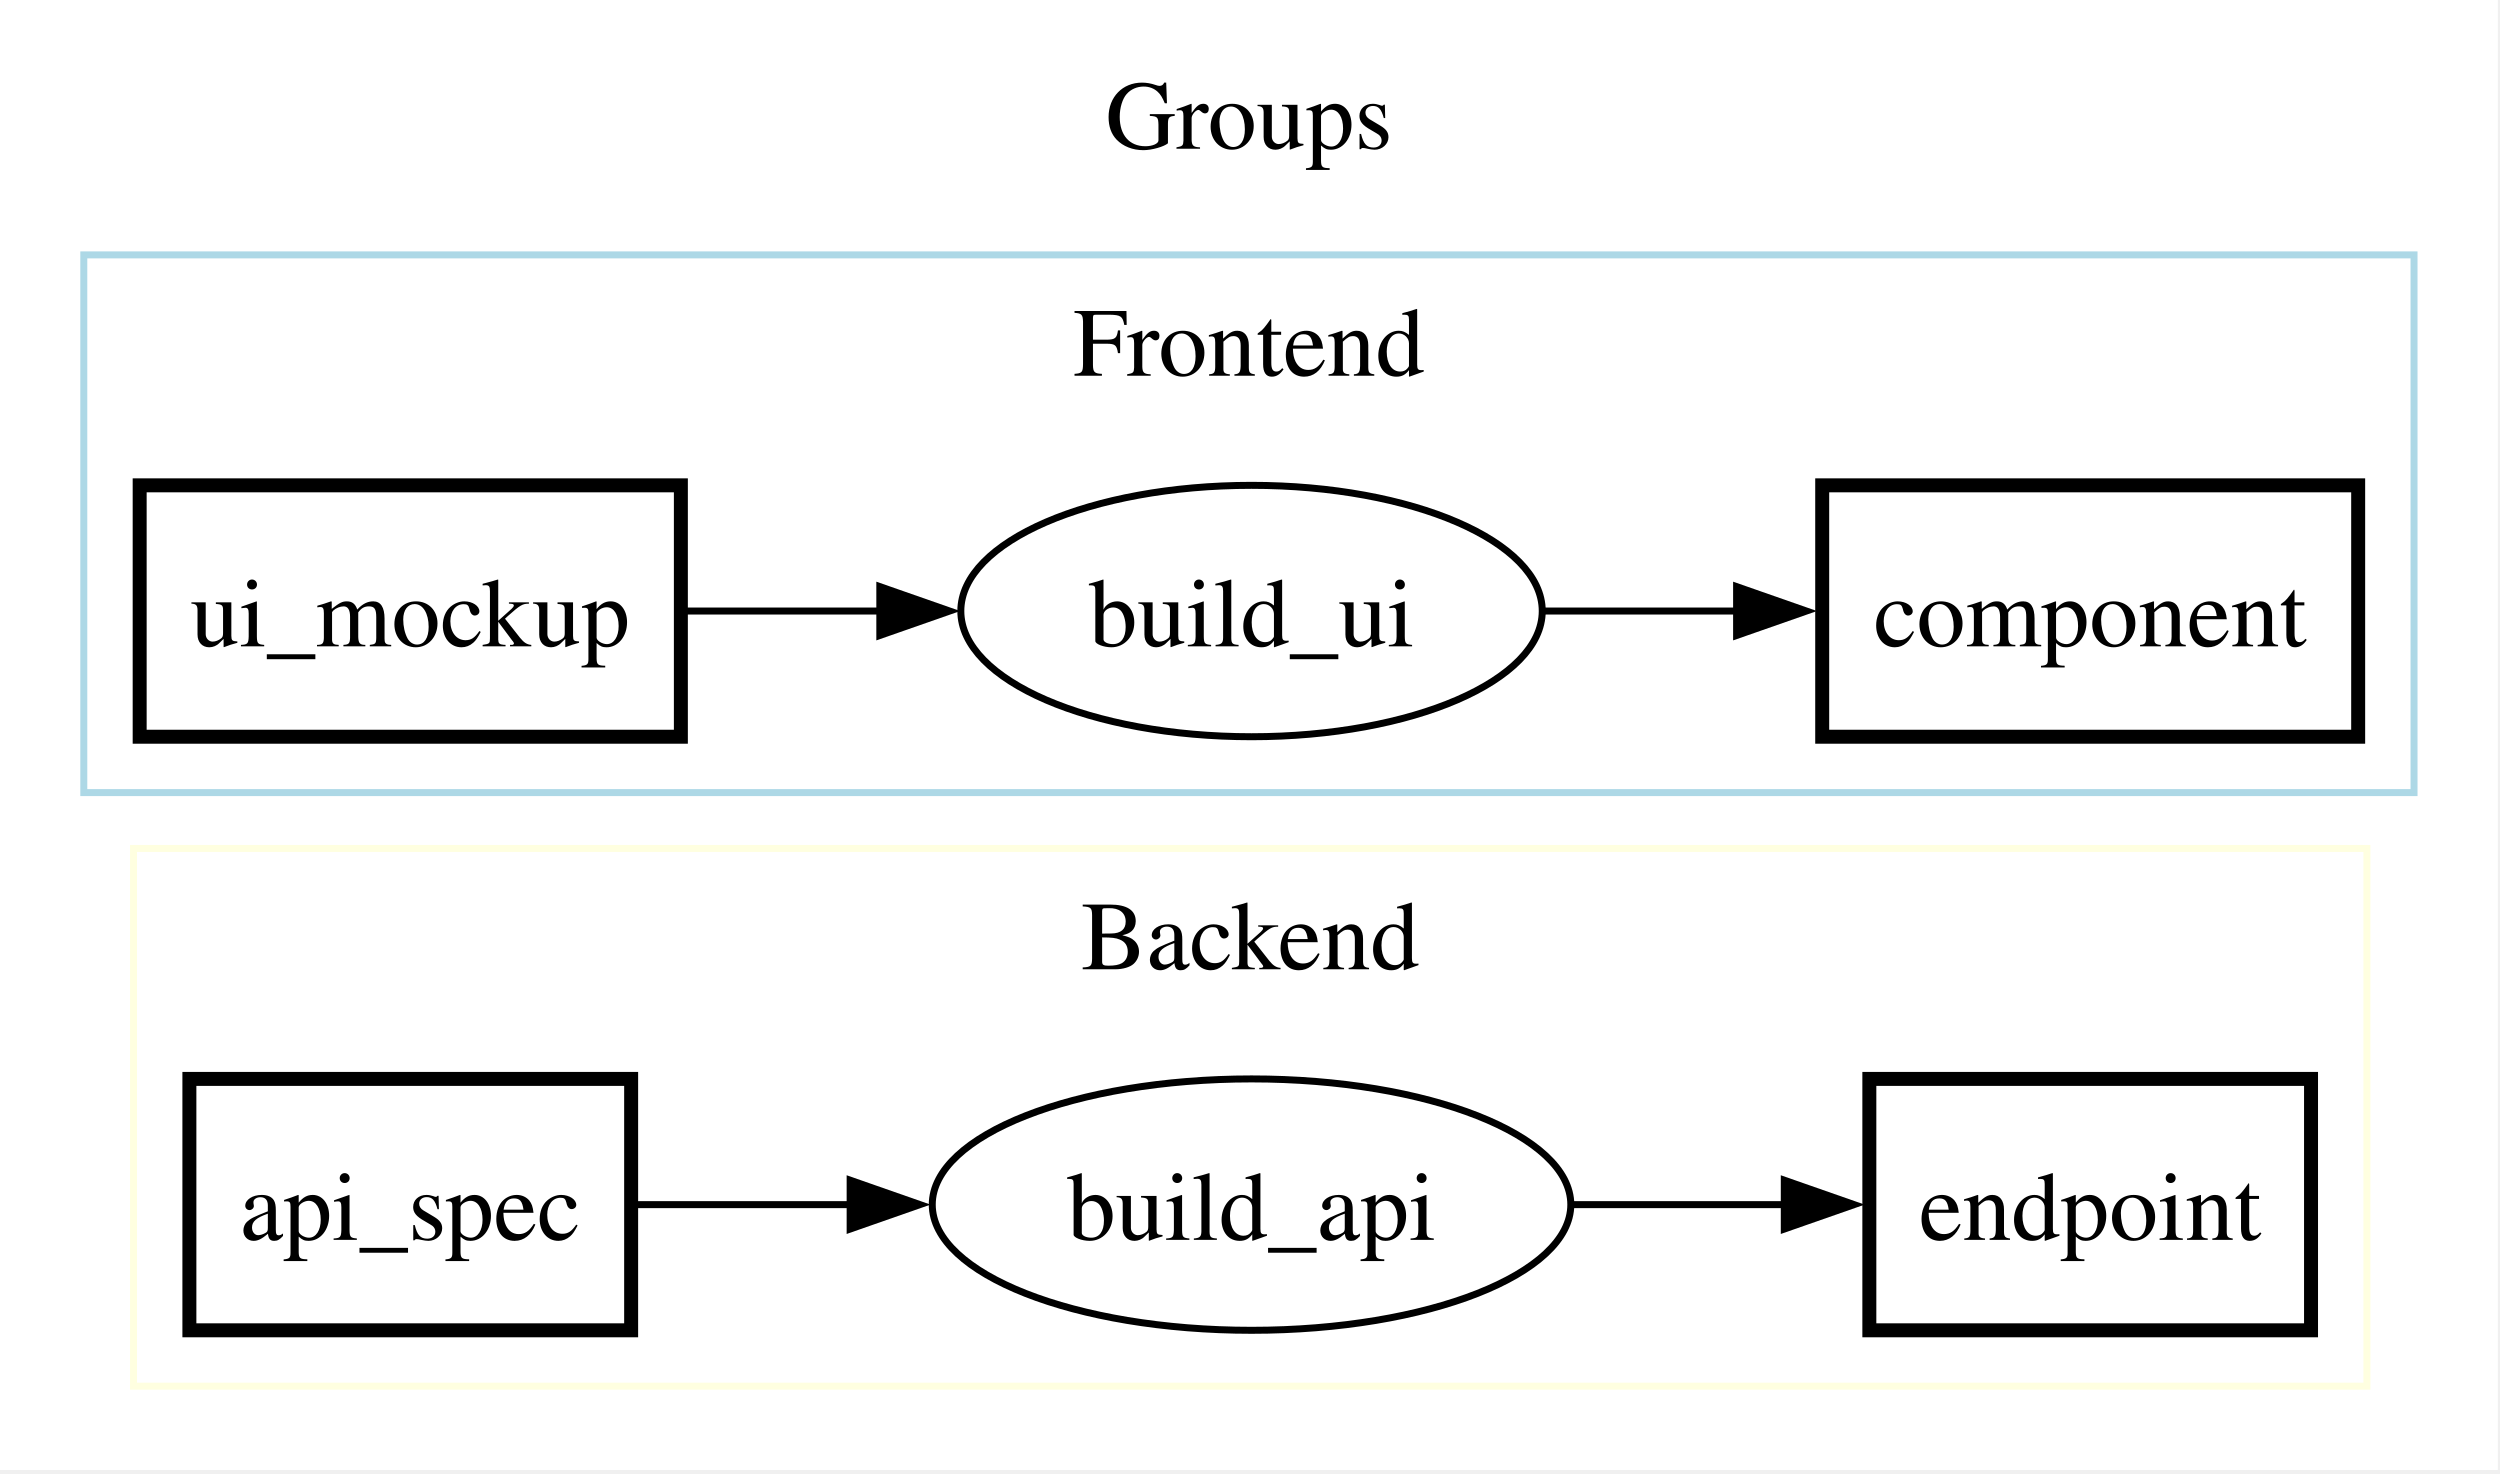
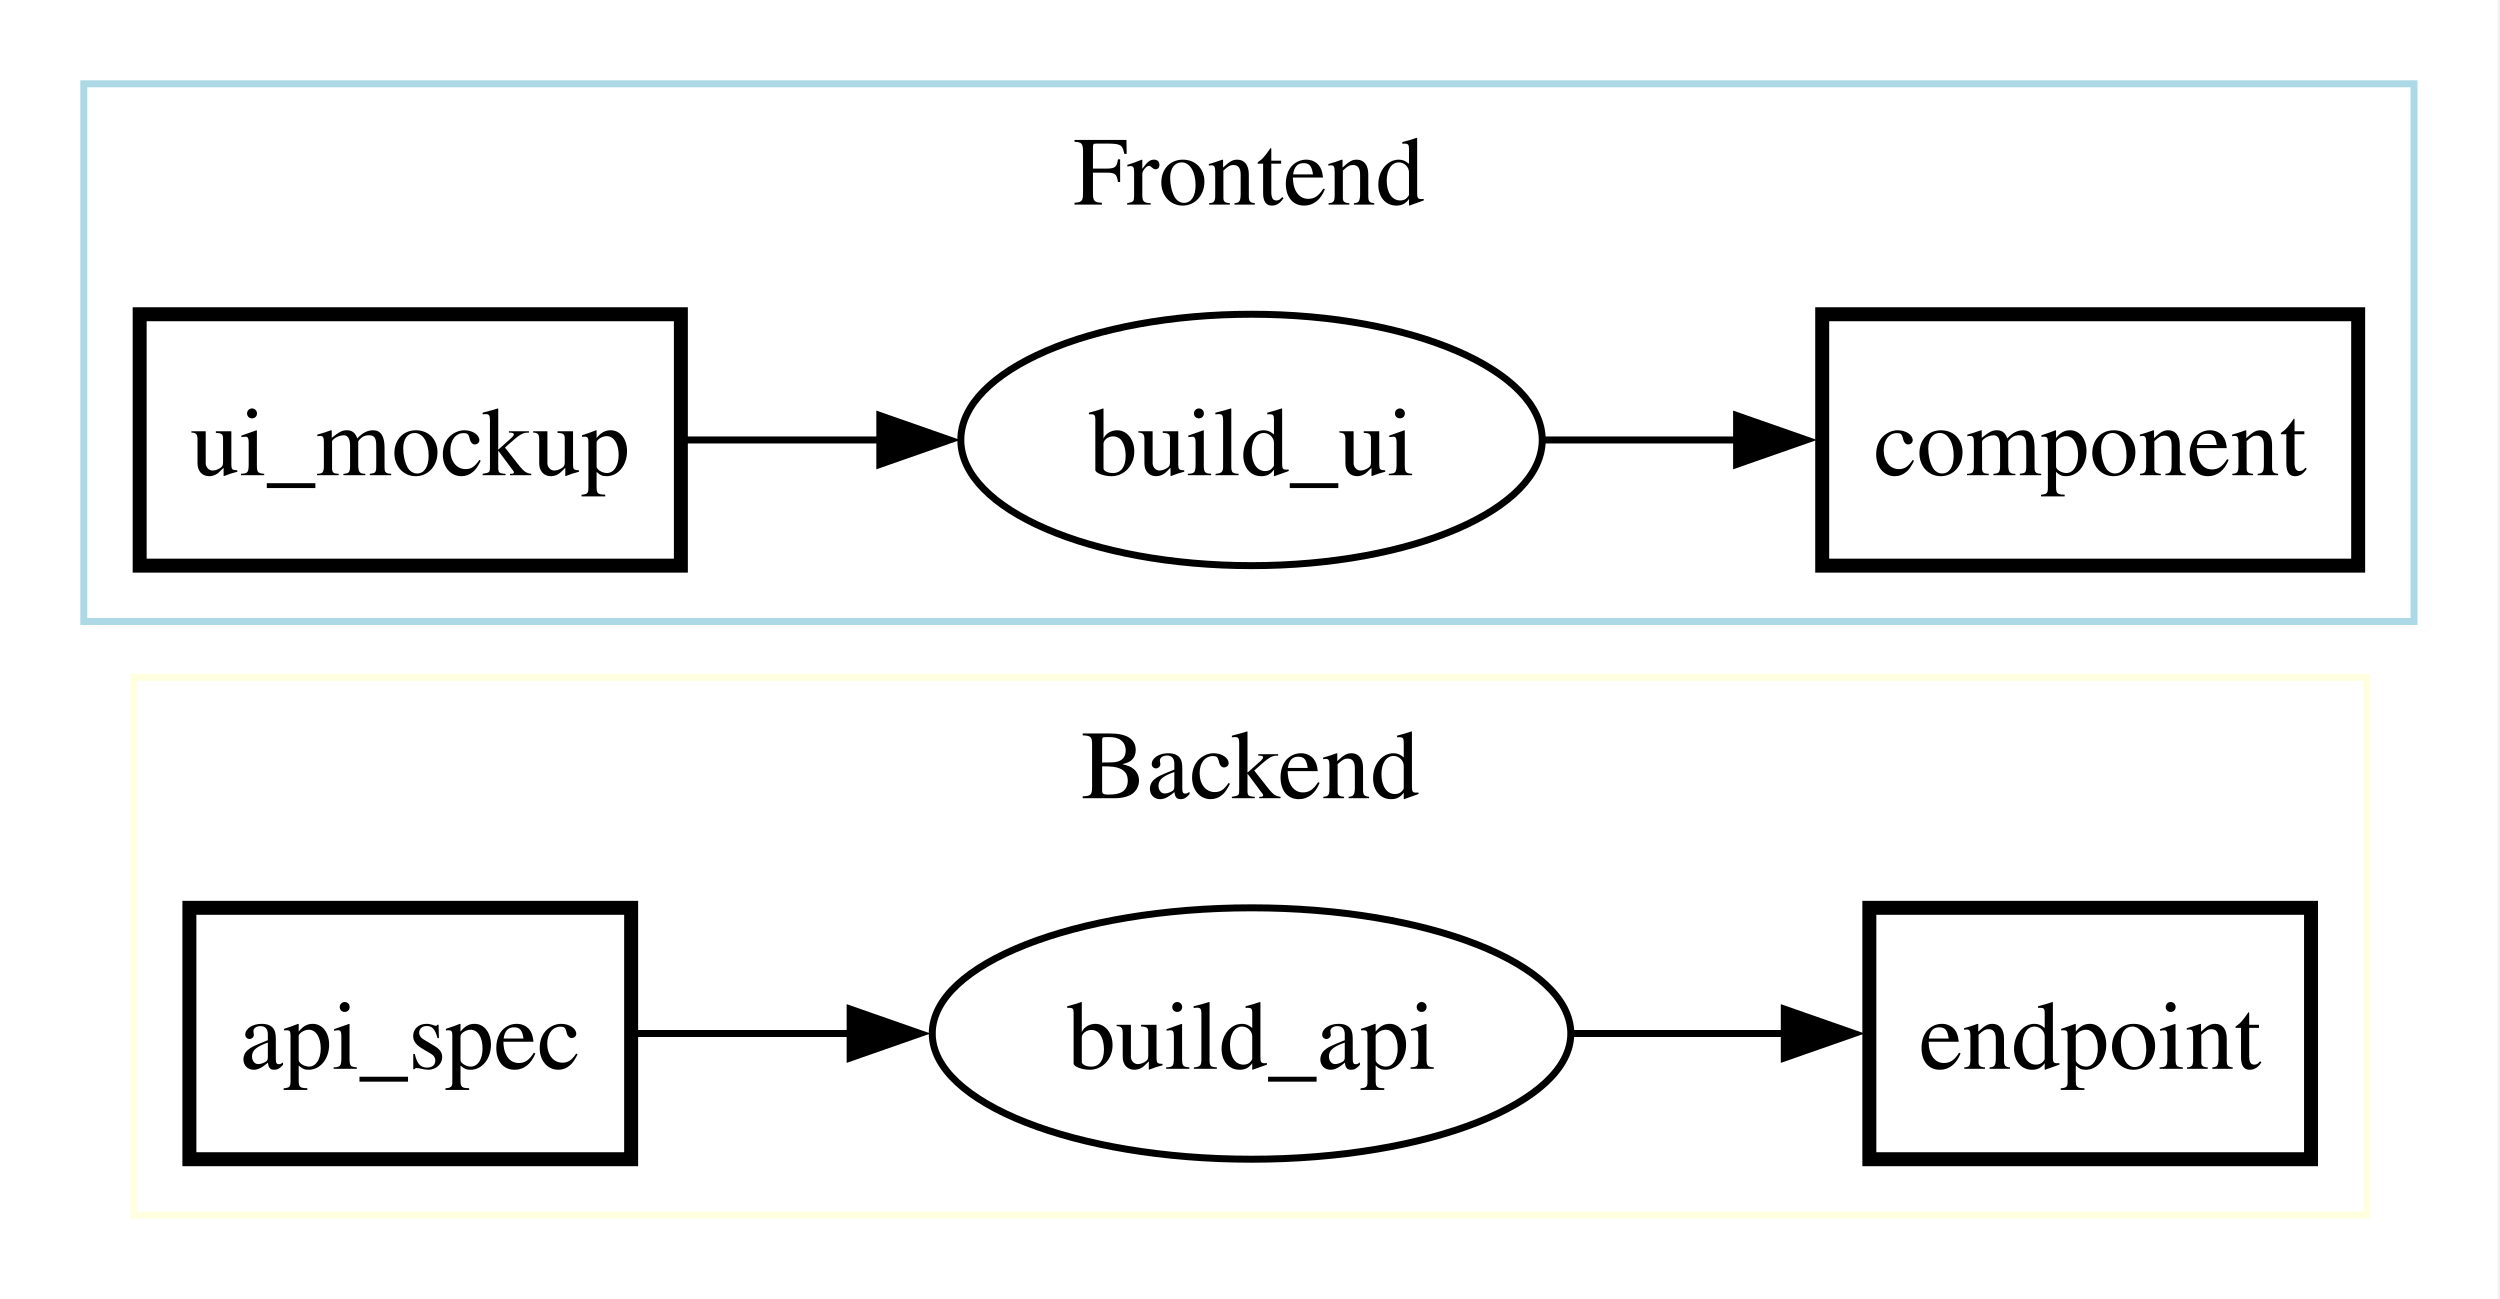
- <svg xmlns="http://www.w3.org/2000/svg" width="358pt" height="211pt" viewBox="0.00 0.00 358.00 211.00">
-   <g id="graph0" class="graph" transform="scale(1 1) rotate(0) translate(4 206.5)">
-     <polygon fill="white" stroke="none" points="-4,4 -4,-206.5 353.69,-206.5 353.69,4 -4,4" />
-     <text xml:space="preserve" text-anchor="middle" x="174.85" y="-185.2" font-family="Times,serif" font-size="14.00">Groups</text>
+ <svg xmlns="http://www.w3.org/2000/svg" width="358pt" height="186pt" viewBox="0.00 0.00 358.00 186.00">
+   <g id="graph0" class="graph" transform="scale(1 1) rotate(0) translate(4 182)">
+     <polygon fill="white" stroke="none" points="-4,4 -4,-182 353.69,-182 353.69,4 -4,4" />
    <g id="clust1" class="cluster">
      <polygon fill="none" stroke="lightyellow" points="15.12,-8 15.12,-85 334.94,-85 334.94,-8 15.12,-8" />
      <text xml:space="preserve" text-anchor="middle" x="175.03" y="-67.7" font-family="Times,serif" font-size="14.00">Backend</text>
    </g>
    <g id="clust2" class="cluster">
      <polygon fill="none" stroke="lightblue" points="8,-93 8,-170 341.69,-170 341.69,-93 8,-93" />
      <text xml:space="preserve" text-anchor="middle" x="174.85" y="-152.7" font-family="Times,serif" font-size="14.00">Frontend</text>
    </g>
    <g id="node1" class="node">
      <polygon fill="none" stroke="black" stroke-width="2" points="86.38,-52 23.12,-52 23.12,-16 86.38,-16 86.38,-52" />
      <text xml:space="preserve" text-anchor="middle" x="54.75" y="-28.95" font-family="Times,serif" font-size="14.00">api_spec</text>
    </g>
    <g id="node2" class="node">
      <ellipse fill="none" stroke="black" cx="175.22" cy="-34" rx="45.72" ry="18" />
      <text xml:space="preserve" text-anchor="middle" x="175.22" y="-28.95" font-family="Times,serif" font-size="14.00">build_api</text>
    </g>
    <g id="edge1" class="edge">
      <path fill="none" stroke="black" d="M87.19,-34C96.65,-34 107.34,-34 117.9,-34" />
      <polygon fill="black" stroke="black" points="117.74,-37.5 127.74,-34 117.74,-30.5 117.74,-37.5" />
    </g>
    <g id="node3" class="node">
      <polygon fill="none" stroke="black" stroke-width="2" points="326.94,-52 263.69,-52 263.69,-16 326.94,-16 326.94,-52" />
      <text xml:space="preserve" text-anchor="middle" x="295.32" y="-28.95" font-family="Times,serif" font-size="14.00">endpoint</text>
    </g>
    <g id="edge2" class="edge">
      <path fill="none" stroke="black" d="M221.21,-34C231.23,-34 241.83,-34 251.76,-34" />
      <polygon fill="black" stroke="black" points="251.51,-37.5 261.51,-34 251.51,-30.5 251.51,-37.5" />
    </g>
    <g id="node4" class="node">
      <ellipse fill="none" stroke="black" cx="175.22" cy="-119" rx="41.63" ry="18" />
      <text xml:space="preserve" text-anchor="middle" x="175.22" y="-113.95" font-family="Times,serif" font-size="14.00">build_ui</text>
    </g>
    <g id="node5" class="node">
      <polygon fill="none" stroke="black" stroke-width="2" points="333.69,-137 256.94,-137 256.94,-101 333.69,-101 333.69,-137" />
      <text xml:space="preserve" text-anchor="middle" x="295.32" y="-113.95" font-family="Times,serif" font-size="14.00">component</text>
    </g>
    <g id="edge4" class="edge">
      <path fill="none" stroke="black" d="M217.19,-119C226.09,-119 235.6,-119 244.79,-119" />
      <polygon fill="black" stroke="black" points="244.68,-122.5 254.68,-119 244.68,-115.5 244.68,-122.5" />
    </g>
    <g id="node6" class="node">
      <polygon fill="none" stroke="black" stroke-width="2" points="93.5,-137 16,-137 16,-101 93.5,-101 93.5,-137" />
      <text xml:space="preserve" text-anchor="middle" x="54.75" y="-113.95" font-family="Times,serif" font-size="14.00">ui_mockup</text>
    </g>
    <g id="edge3" class="edge">
      <path fill="none" stroke="black" d="M94.21,-119C103.15,-119 112.8,-119 122.21,-119" />
      <polygon fill="black" stroke="black" points="121.99,-122.5 131.99,-119 121.99,-115.5 121.99,-122.5" />
    </g>
  </g>
</svg>
